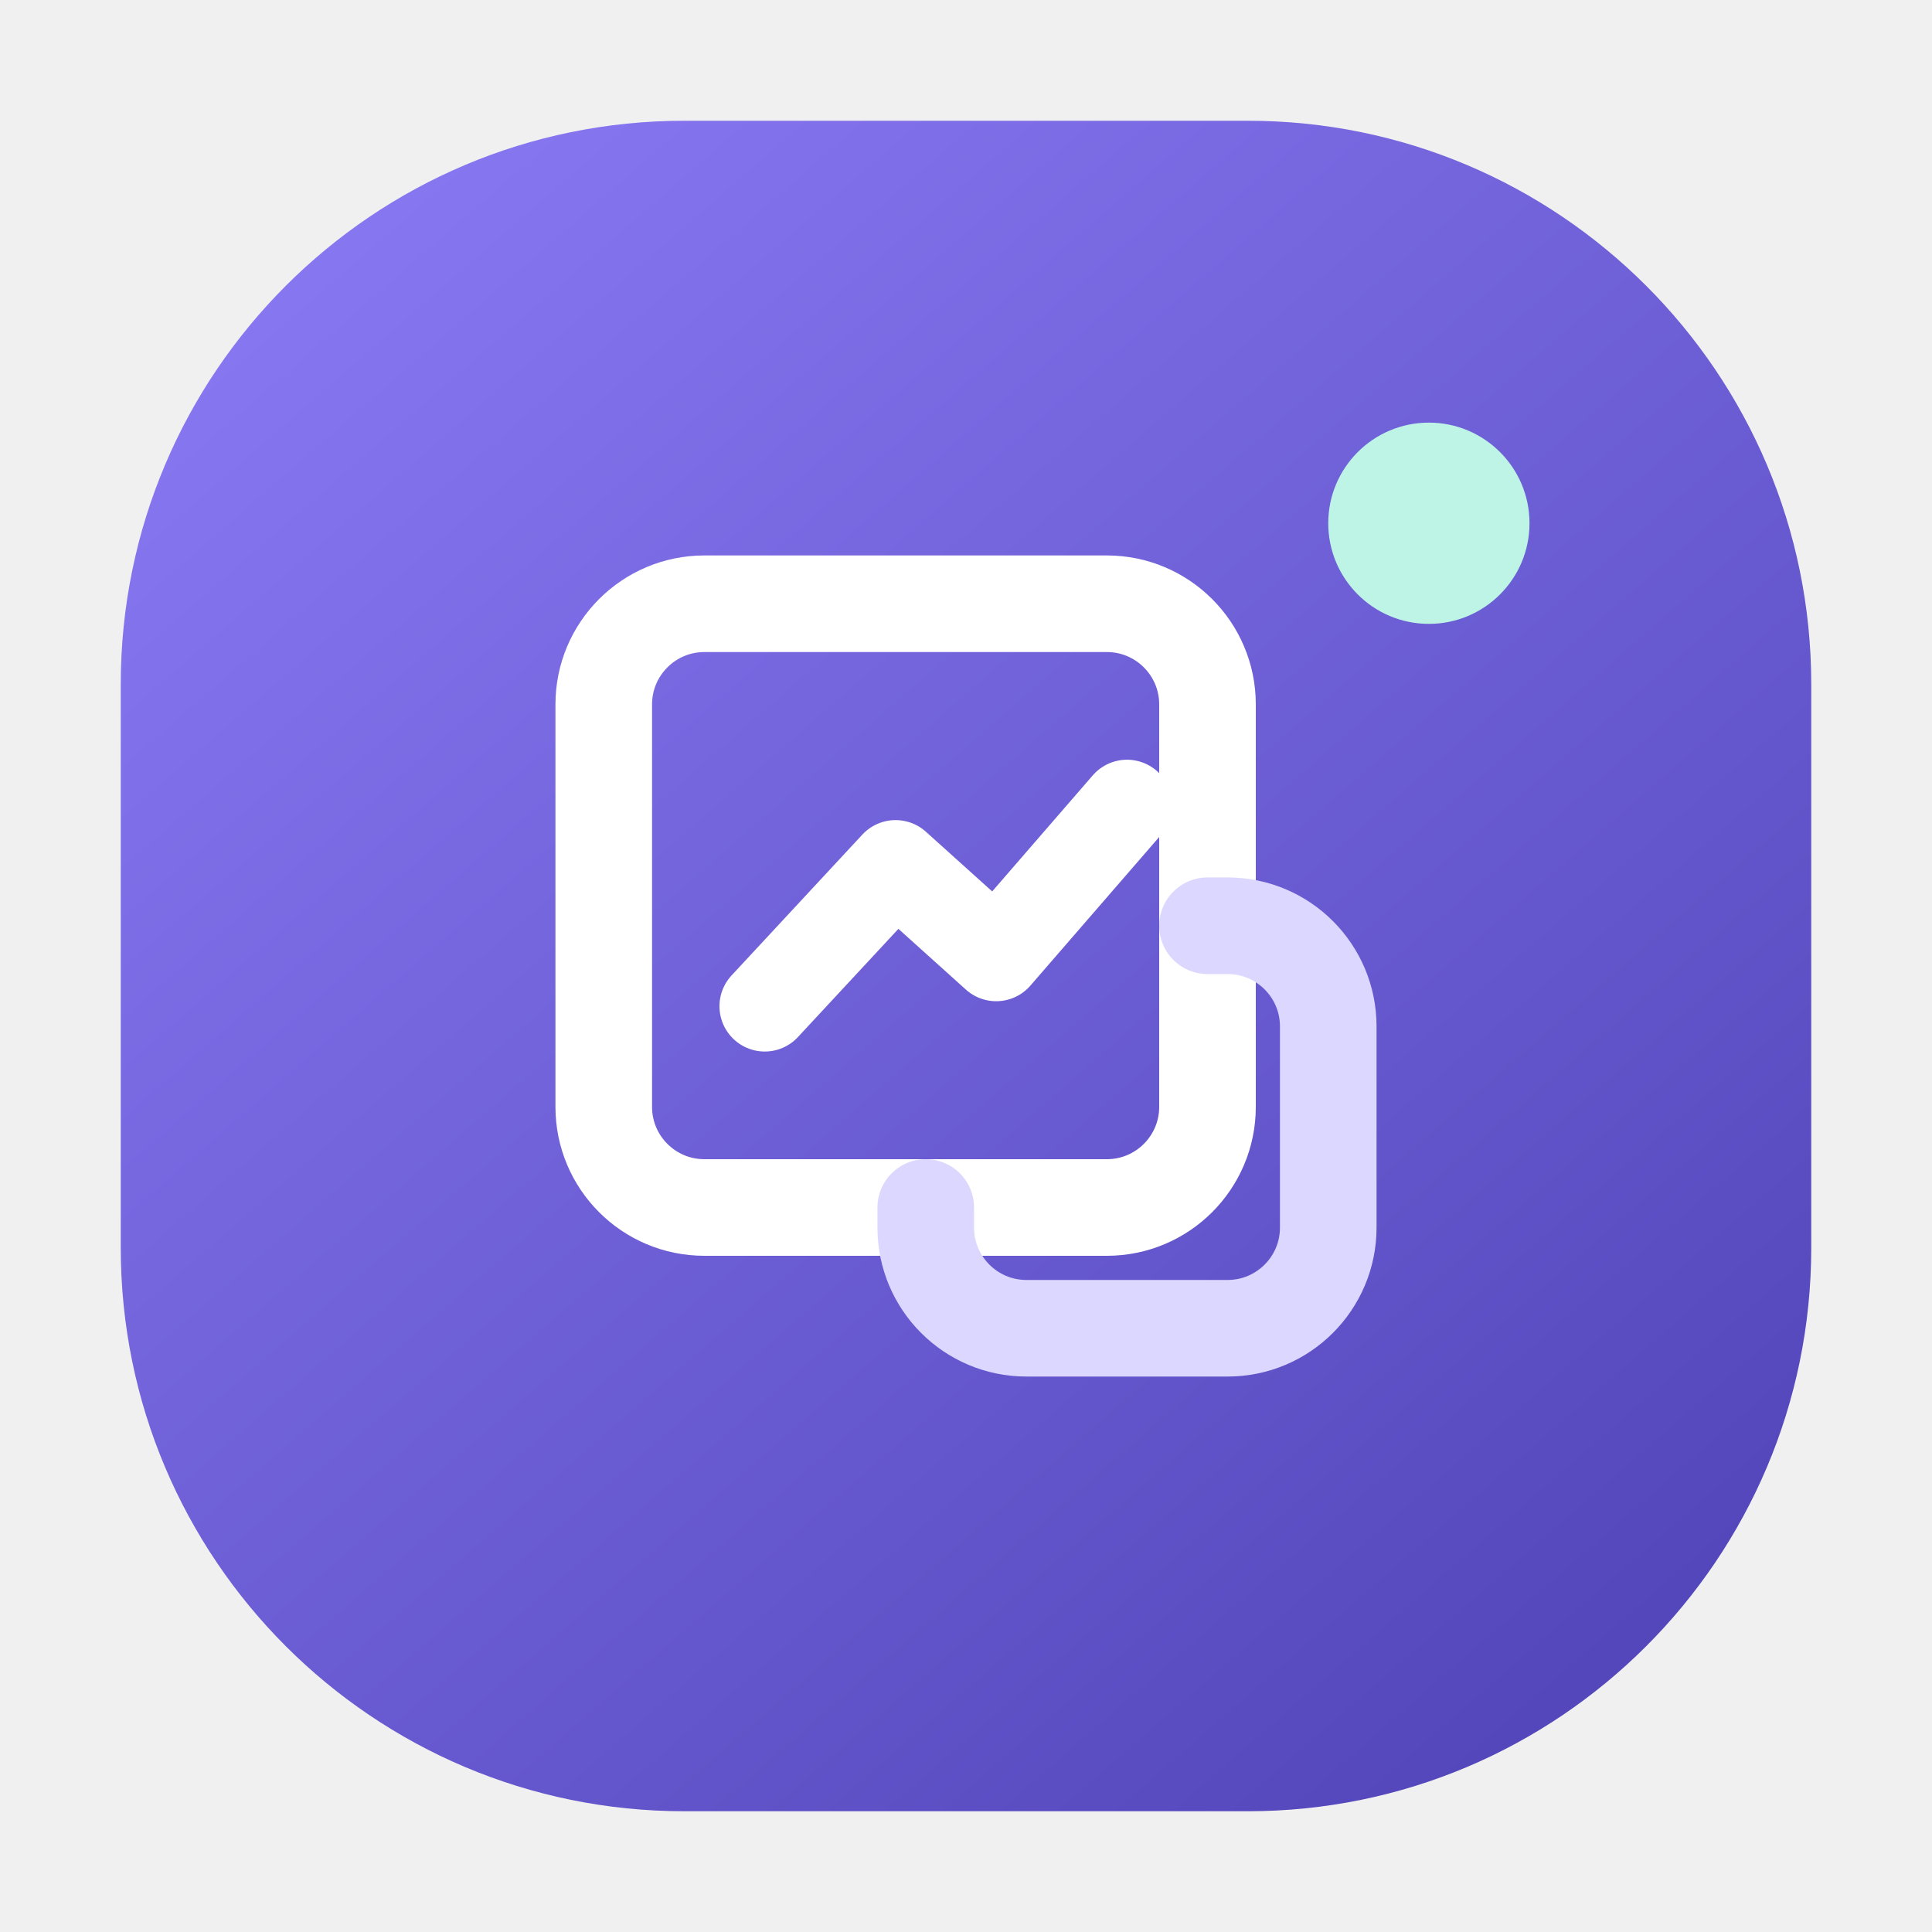
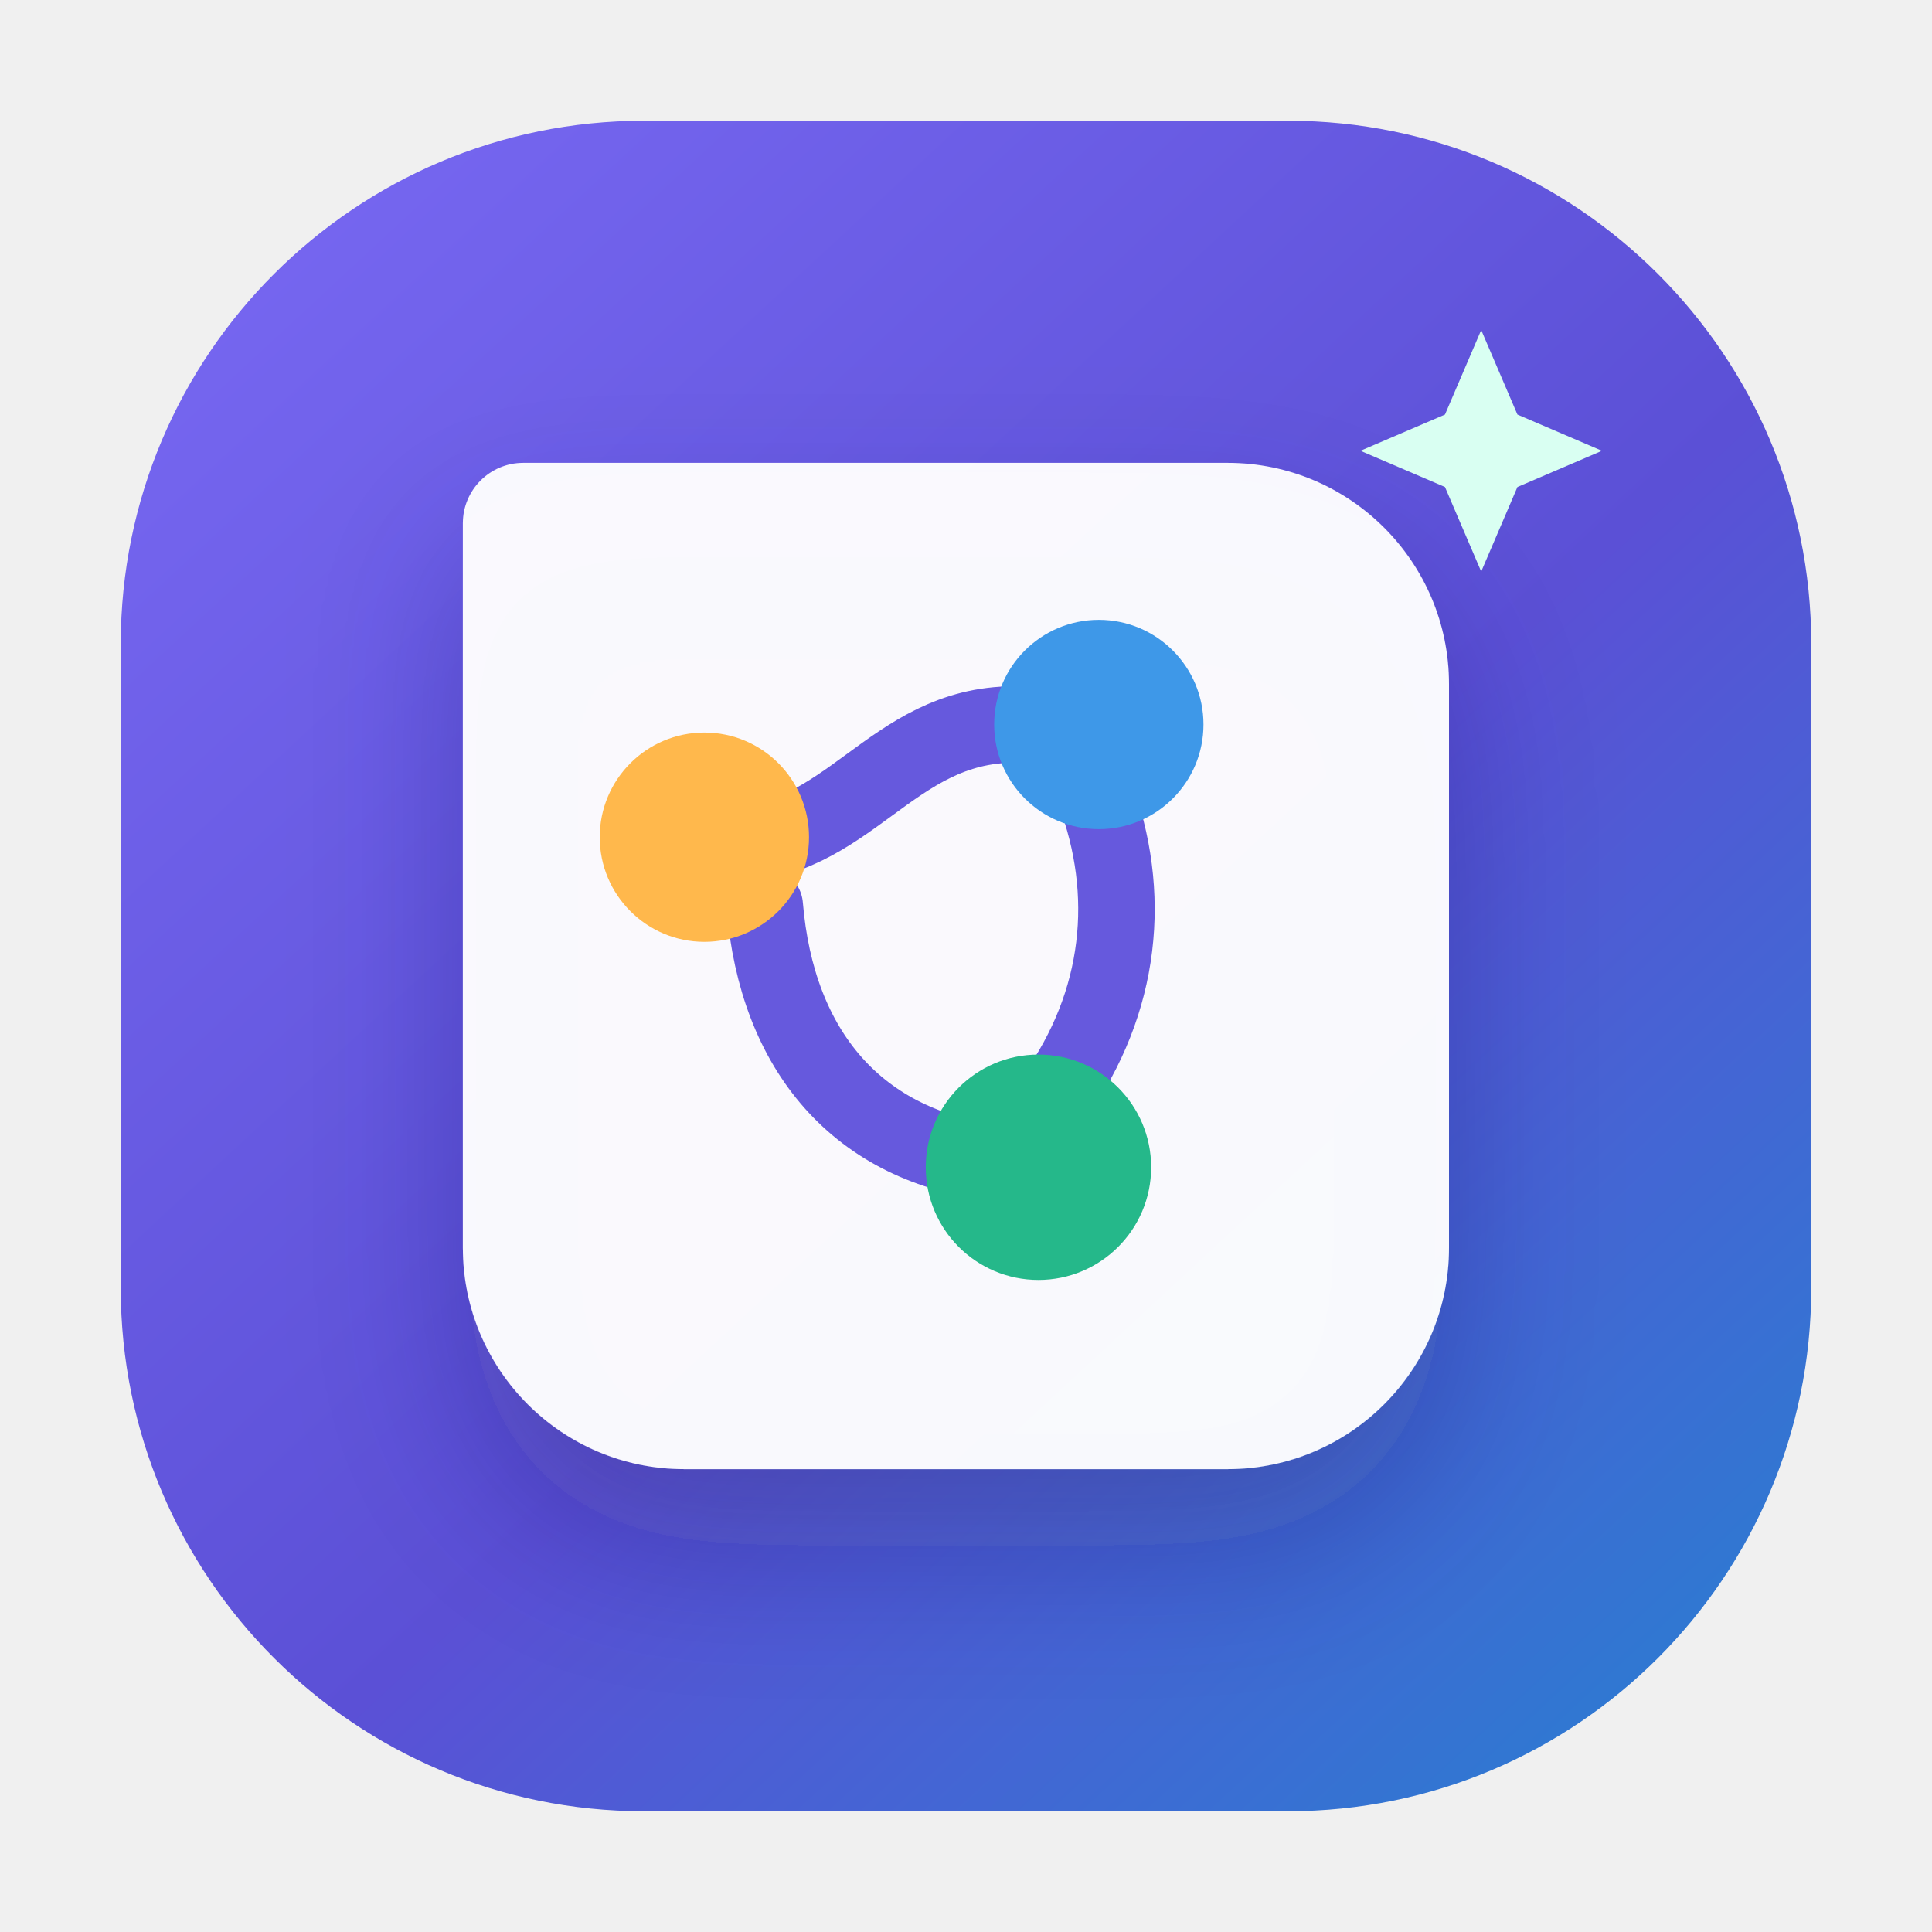
- <svg xmlns="http://www.w3.org/2000/svg" viewBox="0 0 48 48" role="img" aria-labelledby="title">
+ <svg xmlns="http://www.w3.org/2000/svg" viewBox="0 0 48 48" role="img" aria-labelledby="title description">
  <defs>
-     <linearGradient id="brand-gradient" x1="7" y1="5" x2="41" y2="44" gradientUnits="userSpaceOnUse">
-       <stop stop-color="#8878F2" />
-       <stop offset="1" stop-color="#5144B8" />
+     <linearGradient id="brand" x1="5" y1="4" x2="43" y2="45" gradientUnits="userSpaceOnUse">
+       <stop stop-color="#7868F2" />
+       <stop offset=".55" stop-color="#5B50D6" />
+       <stop offset="1" stop-color="#287FD1" />
    </linearGradient>
+     <filter id="shadow" x="-20%" y="-20%" width="140%" height="150%">
+       <feDropShadow dx="0" dy="2" stdDeviation="2" flood-color="#29205F" flood-opacity=".28" />
+     </filter>
  </defs>
-   <rect x="3" y="3" width="42" height="42" rx="14" fill="url(#brand-gradient)" />
-   <path d="M15 17.5c0-1.38 1.12-2.5 2.5-2.5h10c1.38 0 2.5 1.12 2.5 2.5v10c0 1.38-1.12 2.5-2.5 2.5h-10a2.5 2.5 0 0 1-2.5-2.5v-10Z" fill="none" stroke="#fff" stroke-width="2.4" />
-   <path d="M23 30v.5c0 1.38 1.12 2.5 2.5 2.5h5c1.38 0 2.5-1.12 2.5-2.5v-5c0-1.38-1.12-2.5-2.5-2.5H30" fill="none" stroke="#DCD7FF" stroke-width="2.4" stroke-linecap="round" />
-   <path d="m19 25 3.25-3.5 2.5 2.25L28 20" fill="none" stroke="#fff" stroke-width="2.25" stroke-linecap="round" stroke-linejoin="round" />
-   <circle cx="35.5" cy="13" r="2.5" fill="#BDF4E5" />
+   <rect x="3" y="3" width="42" height="42" rx="13" fill="url(#brand)" />
+   <path d="M13 11.5h17.5a5.5 5.5 0 0 1 5.5 5.5v14a5.5 5.5 0 0 1-5.5 5.5H17A5.5 5.5 0 0 1 11.5 31V13A1.5 1.5 0 0 1 13 11.5Z" fill="#fff" fill-opacity=".96" filter="url(#shadow)" />
+   <path d="M18 21c3.1 0 4.1-3 7.2-3M19 22.5c.3 3.6 2.3 6 5.8 6.4M27 19.2c1.1 2.5 1 5.2-.5 7.6" fill="none" stroke="#6659DD" stroke-width="1.9" stroke-linecap="round" />
+   <circle cx="17.5" cy="20.8" r="2.6" fill="#FFB84C" />
+   <circle cx="27.3" cy="18" r="2.6" fill="#3E98E8" />
+   <circle cx="25.8" cy="29" r="2.8" fill="#25B88A" />
+   <path d="m36.8 8.2.9 2.1 2.1.9-2.1.9-.9 2.1-.9-2.1-2.1-.9 2.1-.9.9-2.1Z" fill="#D9FFF2" />
</svg>
